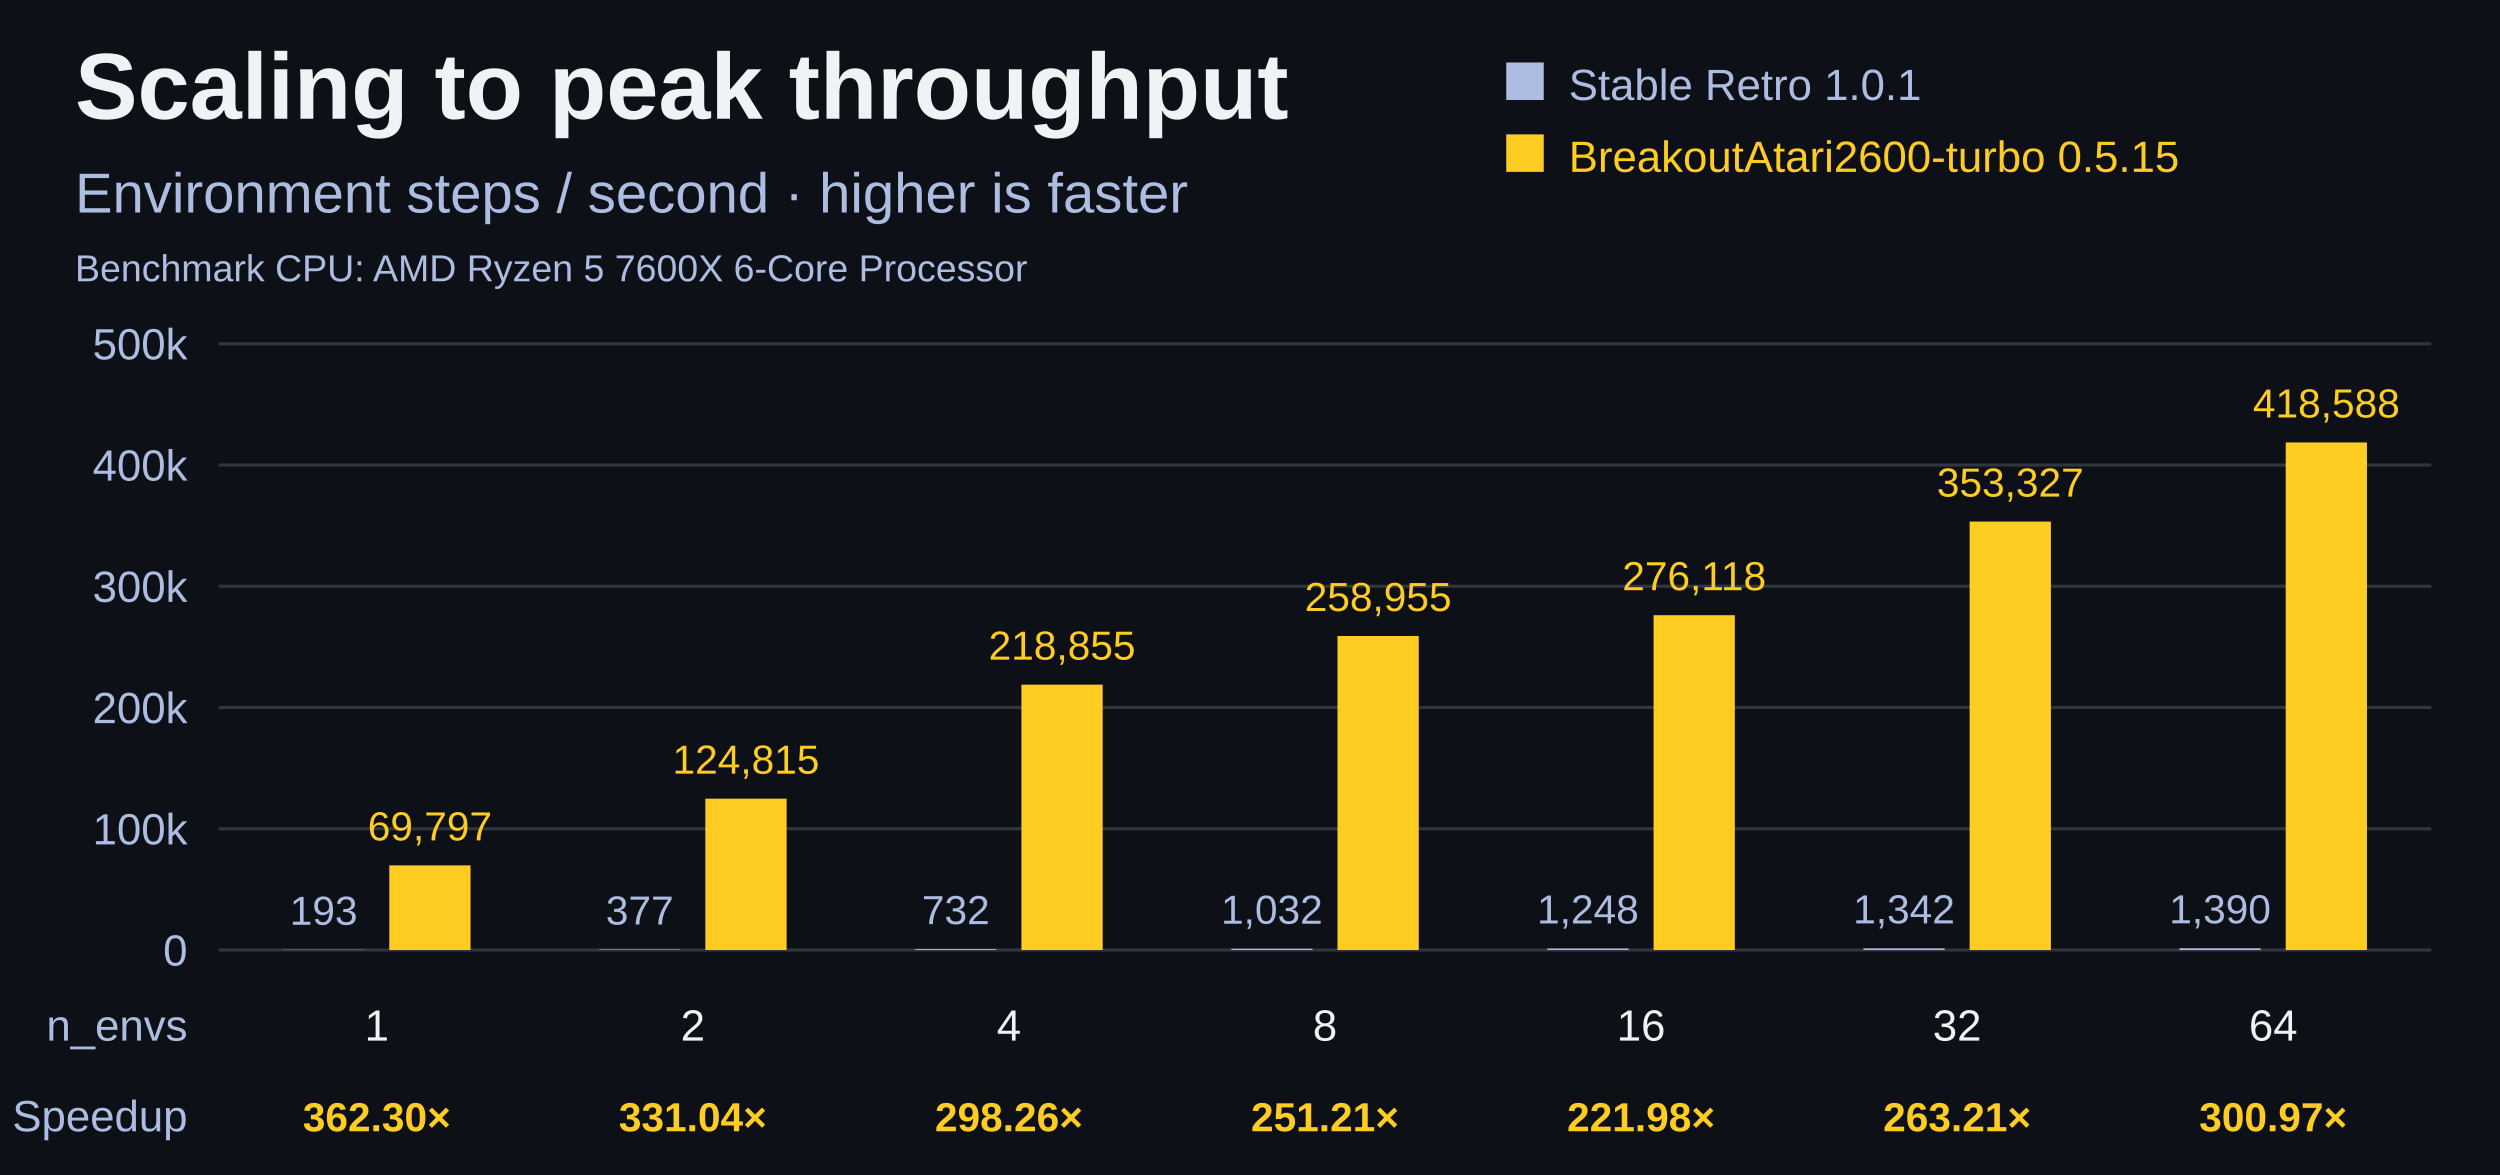
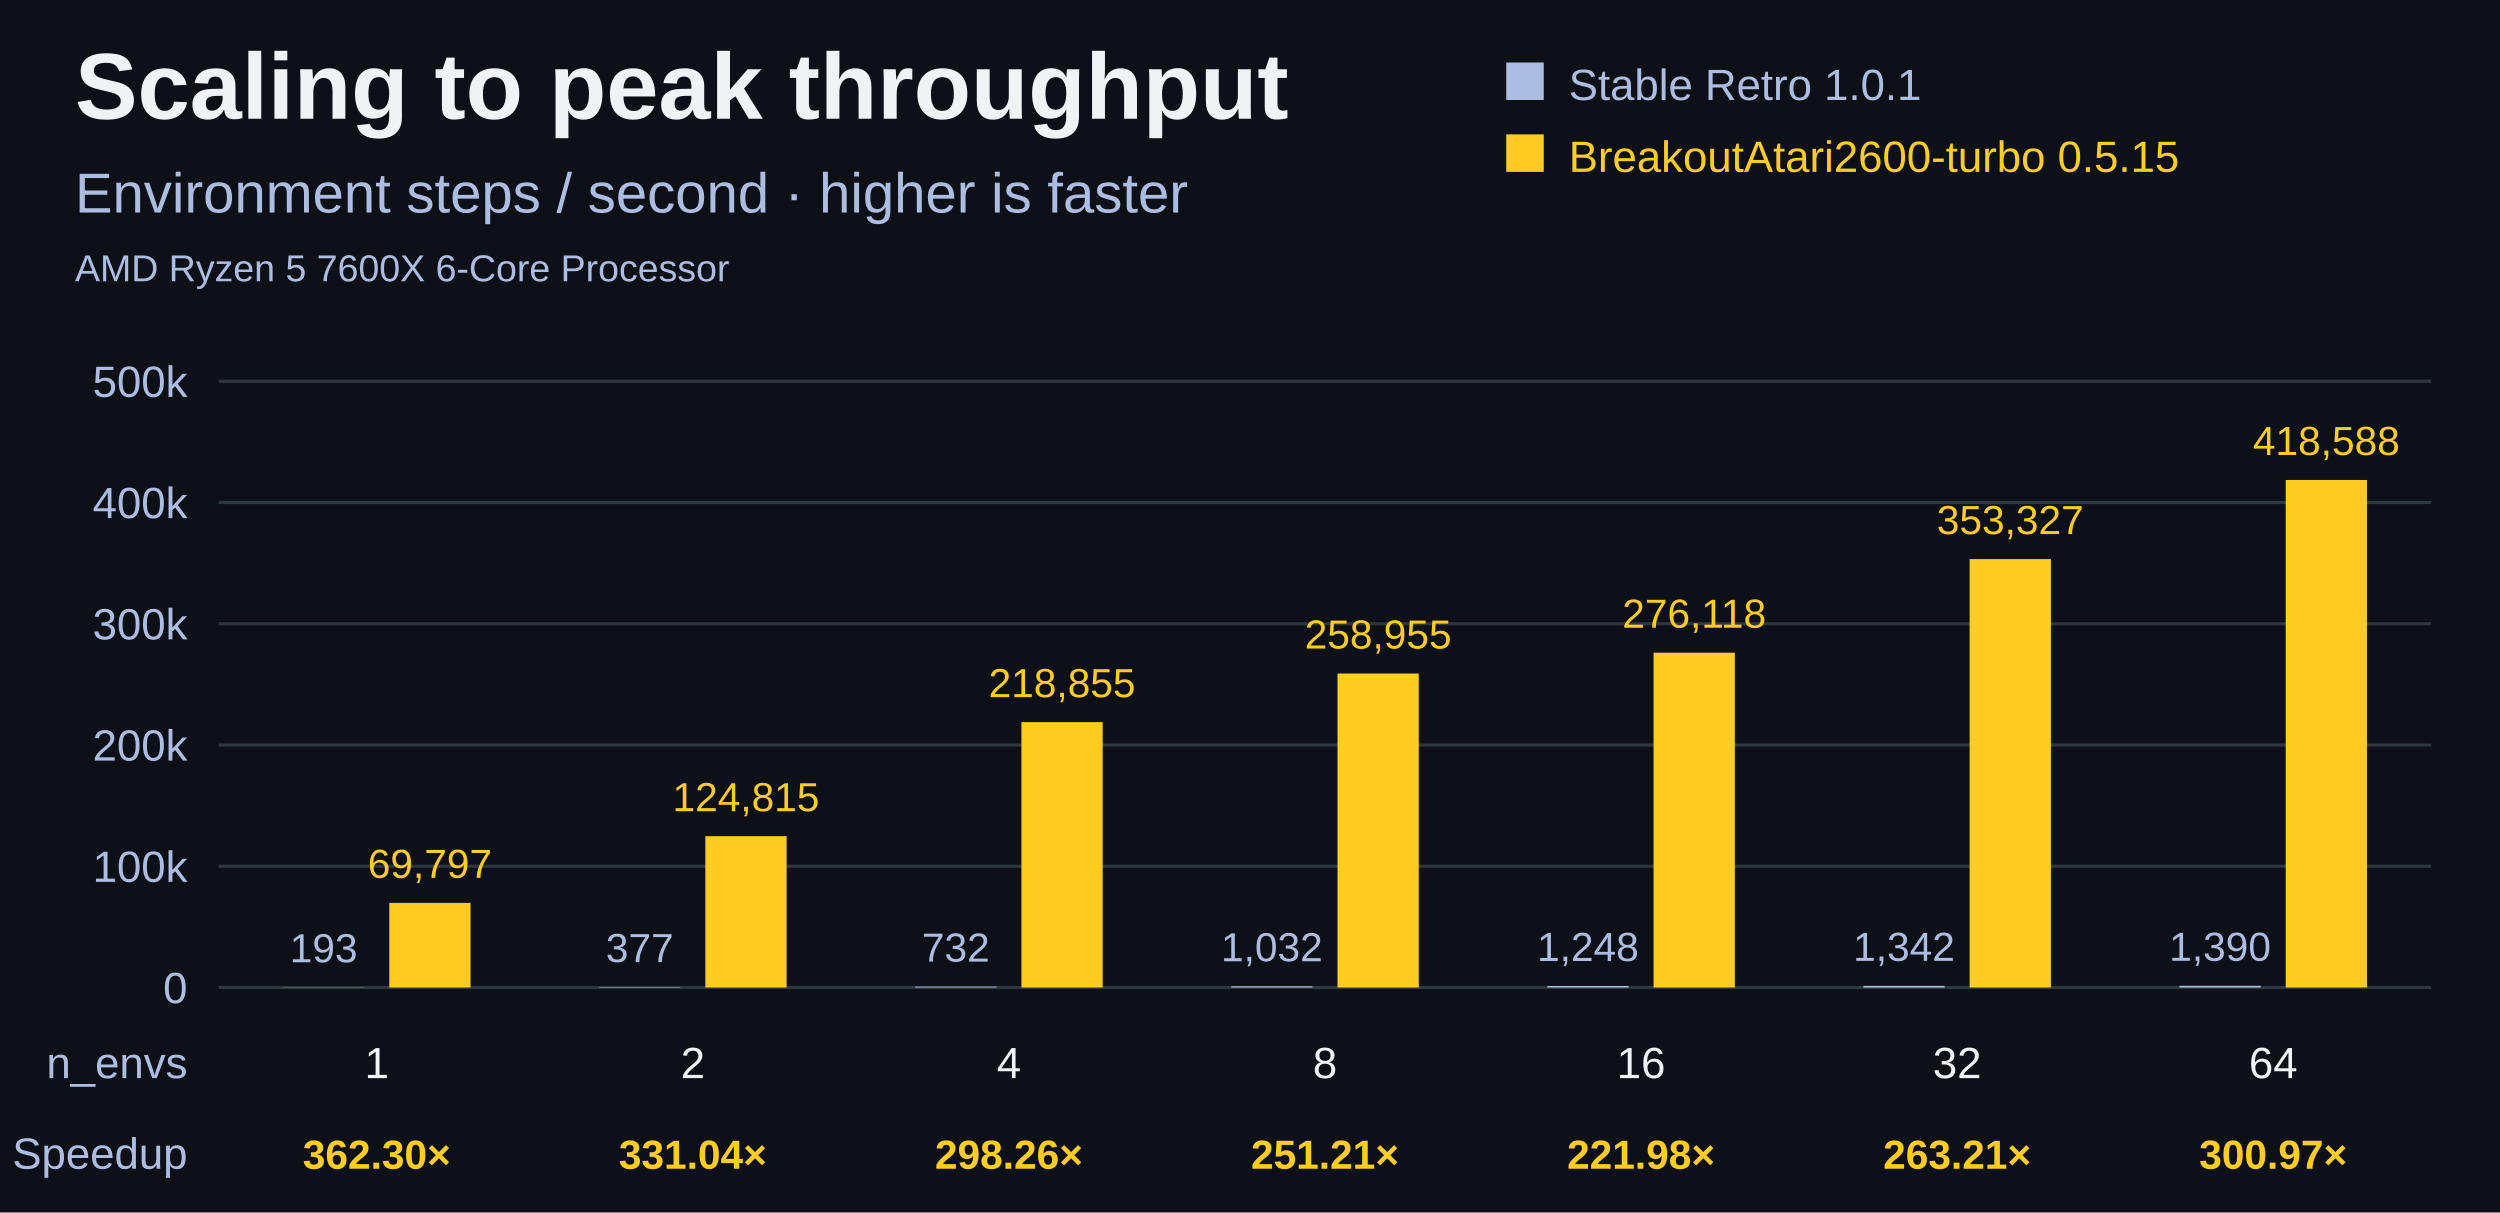
- <svg xmlns="http://www.w3.org/2000/svg" width="800" height="376" viewBox="0 0 800 376" role="img" aria-labelledby="title description">
+ <svg xmlns="http://www.w3.org/2000/svg" width="800" height="388" viewBox="0 0 800 388" role="img" aria-labelledby="title description">
  <rect width="100%" height="100%" fill="#0d1117" />
  <g font-family="Arial, Helvetica, sans-serif" fill="#f0f3f6">
    <text x="24" y="38" font-size="30" font-weight="700">Scaling to peak throughput</text>
    <text x="24" y="68" font-size="18" fill="#acbde1">Environment steps / second · higher is faster</text>
    <rect x="482" y="20" width="12" height="12" fill="#acbde1" />
    <text x="502" y="32" font-size="14" fill="#acbde1">Stable Retro 1.0.1</text>
    <rect x="482" y="43" width="12" height="12" fill="#ffcc22" />
    <text x="502" y="55" font-size="14" fill="#ffcc22">BreakoutAtari2600-turbo 0.5.15</text>
-     <text x="24" y="90" font-size="12" fill="#acbde1">Benchmark CPU: AMD Ryzen 5 7600X 6-Core Processor</text>
-     <path d="M70 304.000 H778" stroke="#30363d" />
-     <text x="60" y="309.000" text-anchor="end" font-size="14" fill="#acbde1">0</text>
-     <path d="M70 265.200 H778" stroke="#30363d" />
-     <text x="60" y="270.200" text-anchor="end" font-size="14" fill="#acbde1">100k</text>
-     <path d="M70 226.400 H778" stroke="#30363d" />
-     <text x="60" y="231.400" text-anchor="end" font-size="14" fill="#acbde1">200k</text>
-     <path d="M70 187.600 H778" stroke="#30363d" />
-     <text x="60" y="192.600" text-anchor="end" font-size="14" fill="#acbde1">300k</text>
-     <path d="M70 148.800 H778" stroke="#30363d" />
-     <text x="60" y="153.800" text-anchor="end" font-size="14" fill="#acbde1">400k</text>
-     <path d="M70 110.000 H778" stroke="#30363d" />
-     <text x="60" y="115.000" text-anchor="end" font-size="14" fill="#acbde1">500k</text>
-     <text x="60" y="333" text-anchor="end" font-size="14" fill="#acbde1">n_envs</text>
-     <text x="60" y="362" text-anchor="end" font-size="14" fill="#acbde1">Speedup</text>
+     <text x="24" y="90" font-size="12" fill="#acbde1">AMD Ryzen 5 7600X 6-Core Processor</text>
+     <path d="M70 316.000 H778" stroke="#30363d" />
+     <text x="60" y="321.000" text-anchor="end" font-size="14" fill="#acbde1">0</text>
+     <path d="M70 277.200 H778" stroke="#30363d" />
+     <text x="60" y="282.200" text-anchor="end" font-size="14" fill="#acbde1">100k</text>
+     <path d="M70 238.400 H778" stroke="#30363d" />
+     <text x="60" y="243.400" text-anchor="end" font-size="14" fill="#acbde1">200k</text>
+     <path d="M70 199.600 H778" stroke="#30363d" />
+     <text x="60" y="204.600" text-anchor="end" font-size="14" fill="#acbde1">300k</text>
+     <path d="M70 160.800 H778" stroke="#30363d" />
+     <text x="60" y="165.800" text-anchor="end" font-size="14" fill="#acbde1">400k</text>
+     <path d="M70 122.000 H778" stroke="#30363d" />
+     <text x="60" y="127.000" text-anchor="end" font-size="14" fill="#acbde1">500k</text>
+     <text x="60" y="345" text-anchor="end" font-size="14" fill="#acbde1">n_envs</text>
+     <text x="60" y="374" text-anchor="end" font-size="14" fill="#acbde1">Speedup</text>
    <g data-n-envs="1">
-       <rect data-provider="left" data-sps="192.64882617994488" x="90.571" y="303.925" width="26" height="0.075" fill="#acbde1" />
-       <text x="103.571" y="295.925" text-anchor="middle" font-size="13" fill="#acbde1">193</text>
-       <rect data-provider="right" data-sps="69797.45612201637" x="124.571" y="276.919" width="26" height="27.081" fill="#ffcc22" />
-       <text x="137.571" y="268.919" text-anchor="middle" font-size="13" fill="#ffcc22">69,797</text>
-       <text x="120.571" y="333" text-anchor="middle" font-size="14">1</text>
-       <text x="120.571" y="362" text-anchor="middle" font-size="13" font-weight="700" fill="#ffcc22">362.30×</text>
+       <rect data-provider="left" data-sps="192.64882617994488" x="90.571" y="315.925" width="26" height="0.075" fill="#acbde1" />
+       <text x="103.571" y="307.925" text-anchor="middle" font-size="13" fill="#acbde1">193</text>
+       <rect data-provider="right" data-sps="69797.45612201637" x="124.571" y="288.919" width="26" height="27.081" fill="#ffcc22" />
+       <text x="137.571" y="280.919" text-anchor="middle" font-size="13" fill="#ffcc22">69,797</text>
+       <text x="120.571" y="345" text-anchor="middle" font-size="14">1</text>
+       <text x="120.571" y="374" text-anchor="middle" font-size="13" font-weight="700" fill="#ffcc22">362.30×</text>
    </g>
    <g data-n-envs="2">
-       <rect data-provider="left" data-sps="377.41150165629034" x="191.714" y="303.854" width="26" height="0.146" fill="#acbde1" />
-       <text x="204.714" y="295.854" text-anchor="middle" font-size="13" fill="#acbde1">377</text>
-       <rect data-provider="right" data-sps="124814.61841012655" x="225.714" y="255.572" width="26" height="48.428" fill="#ffcc22" />
-       <text x="238.714" y="247.572" text-anchor="middle" font-size="13" fill="#ffcc22">124,815</text>
-       <text x="221.714" y="333" text-anchor="middle" font-size="14">2</text>
-       <text x="221.714" y="362" text-anchor="middle" font-size="13" font-weight="700" fill="#ffcc22">331.04×</text>
+       <rect data-provider="left" data-sps="377.41150165629034" x="191.714" y="315.854" width="26" height="0.146" fill="#acbde1" />
+       <text x="204.714" y="307.854" text-anchor="middle" font-size="13" fill="#acbde1">377</text>
+       <rect data-provider="right" data-sps="124814.61841012655" x="225.714" y="267.572" width="26" height="48.428" fill="#ffcc22" />
+       <text x="238.714" y="259.572" text-anchor="middle" font-size="13" fill="#ffcc22">124,815</text>
+       <text x="221.714" y="345" text-anchor="middle" font-size="14">2</text>
+       <text x="221.714" y="374" text-anchor="middle" font-size="13" font-weight="700" fill="#ffcc22">331.04×</text>
    </g>
    <g data-n-envs="4">
-       <rect data-provider="left" data-sps="732.4865964314062" x="292.857" y="303.716" width="26" height="0.284" fill="#acbde1" />
-       <text x="305.857" y="295.716" text-anchor="middle" font-size="13" fill="#acbde1">732</text>
-       <rect data-provider="right" data-sps="218855.14319058336" x="326.857" y="219.084" width="26" height="84.916" fill="#ffcc22" />
-       <text x="339.857" y="211.084" text-anchor="middle" font-size="13" fill="#ffcc22">218,855</text>
-       <text x="322.857" y="333" text-anchor="middle" font-size="14">4</text>
-       <text x="322.857" y="362" text-anchor="middle" font-size="13" font-weight="700" fill="#ffcc22">298.26×</text>
+       <rect data-provider="left" data-sps="732.4865964314062" x="292.857" y="315.716" width="26" height="0.284" fill="#acbde1" />
+       <text x="305.857" y="307.716" text-anchor="middle" font-size="13" fill="#acbde1">732</text>
+       <rect data-provider="right" data-sps="218855.14319058336" x="326.857" y="231.084" width="26" height="84.916" fill="#ffcc22" />
+       <text x="339.857" y="223.084" text-anchor="middle" font-size="13" fill="#ffcc22">218,855</text>
+       <text x="322.857" y="345" text-anchor="middle" font-size="14">4</text>
+       <text x="322.857" y="374" text-anchor="middle" font-size="13" font-weight="700" fill="#ffcc22">298.26×</text>
    </g>
    <g data-n-envs="8">
-       <rect data-provider="left" data-sps="1032.2523001071434" x="394.000" y="303.599" width="26" height="0.401" fill="#acbde1" />
-       <text x="407.000" y="295.599" text-anchor="middle" font-size="13" fill="#acbde1">1,032</text>
-       <rect data-provider="right" data-sps="258955.42646216365" x="428.000" y="203.525" width="26" height="100.475" fill="#ffcc22" />
-       <text x="441.000" y="195.525" text-anchor="middle" font-size="13" fill="#ffcc22">258,955</text>
-       <text x="424.000" y="333" text-anchor="middle" font-size="14">8</text>
-       <text x="424.000" y="362" text-anchor="middle" font-size="13" font-weight="700" fill="#ffcc22">251.21×</text>
+       <rect data-provider="left" data-sps="1032.2523001071434" x="394.000" y="315.599" width="26" height="0.401" fill="#acbde1" />
+       <text x="407.000" y="307.599" text-anchor="middle" font-size="13" fill="#acbde1">1,032</text>
+       <rect data-provider="right" data-sps="258955.42646216365" x="428.000" y="215.525" width="26" height="100.475" fill="#ffcc22" />
+       <text x="441.000" y="207.525" text-anchor="middle" font-size="13" fill="#ffcc22">258,955</text>
+       <text x="424.000" y="345" text-anchor="middle" font-size="14">8</text>
+       <text x="424.000" y="374" text-anchor="middle" font-size="13" font-weight="700" fill="#ffcc22">251.21×</text>
    </g>
    <g data-n-envs="16">
-       <rect data-provider="left" data-sps="1247.5403221764454" x="495.143" y="303.516" width="26" height="0.484" fill="#acbde1" />
-       <text x="508.143" y="295.516" text-anchor="middle" font-size="13" fill="#acbde1">1,248</text>
-       <rect data-provider="right" data-sps="276117.99861899996" x="529.143" y="196.866" width="26" height="107.134" fill="#ffcc22" />
-       <text x="542.143" y="188.866" text-anchor="middle" font-size="13" fill="#ffcc22">276,118</text>
-       <text x="525.143" y="333" text-anchor="middle" font-size="14">16</text>
-       <text x="525.143" y="362" text-anchor="middle" font-size="13" font-weight="700" fill="#ffcc22">221.98×</text>
+       <rect data-provider="left" data-sps="1247.5403221764454" x="495.143" y="315.516" width="26" height="0.484" fill="#acbde1" />
+       <text x="508.143" y="307.516" text-anchor="middle" font-size="13" fill="#acbde1">1,248</text>
+       <rect data-provider="right" data-sps="276117.99861899996" x="529.143" y="208.866" width="26" height="107.134" fill="#ffcc22" />
+       <text x="542.143" y="200.866" text-anchor="middle" font-size="13" fill="#ffcc22">276,118</text>
+       <text x="525.143" y="345" text-anchor="middle" font-size="14">16</text>
+       <text x="525.143" y="374" text-anchor="middle" font-size="13" font-weight="700" fill="#ffcc22">221.98×</text>
    </g>
    <g data-n-envs="32">
-       <rect data-provider="left" data-sps="1342.3607550525423" x="596.286" y="303.479" width="26" height="0.521" fill="#acbde1" />
-       <text x="609.286" y="295.479" text-anchor="middle" font-size="13" fill="#acbde1">1,342</text>
-       <rect data-provider="right" data-sps="353326.7810414951" x="630.286" y="166.909" width="26" height="137.091" fill="#ffcc22" />
-       <text x="643.286" y="158.909" text-anchor="middle" font-size="13" fill="#ffcc22">353,327</text>
-       <text x="626.286" y="333" text-anchor="middle" font-size="14">32</text>
-       <text x="626.286" y="362" text-anchor="middle" font-size="13" font-weight="700" fill="#ffcc22">263.21×</text>
+       <rect data-provider="left" data-sps="1342.3607550525423" x="596.286" y="315.479" width="26" height="0.521" fill="#acbde1" />
+       <text x="609.286" y="307.479" text-anchor="middle" font-size="13" fill="#acbde1">1,342</text>
+       <rect data-provider="right" data-sps="353326.7810414951" x="630.286" y="178.909" width="26" height="137.091" fill="#ffcc22" />
+       <text x="643.286" y="170.909" text-anchor="middle" font-size="13" fill="#ffcc22">353,327</text>
+       <text x="626.286" y="345" text-anchor="middle" font-size="14">32</text>
+       <text x="626.286" y="374" text-anchor="middle" font-size="13" font-weight="700" fill="#ffcc22">263.21×</text>
    </g>
    <g data-n-envs="64">
-       <rect data-provider="left" data-sps="1389.681125166189" x="697.429" y="303.461" width="26" height="0.539" fill="#acbde1" />
-       <text x="710.429" y="295.461" text-anchor="middle" font-size="13" fill="#acbde1">1,390</text>
-       <rect data-provider="right" data-sps="418587.6716885976" x="731.429" y="141.588" width="26" height="162.412" fill="#ffcc22" />
-       <text x="744.429" y="133.588" text-anchor="middle" font-size="13" fill="#ffcc22">418,588</text>
-       <text x="727.429" y="333" text-anchor="middle" font-size="14">64</text>
-       <text x="727.429" y="362" text-anchor="middle" font-size="13" font-weight="700" fill="#ffcc22">300.97×</text>
+       <rect data-provider="left" data-sps="1389.681125166189" x="697.429" y="315.461" width="26" height="0.539" fill="#acbde1" />
+       <text x="710.429" y="307.461" text-anchor="middle" font-size="13" fill="#acbde1">1,390</text>
+       <rect data-provider="right" data-sps="418587.6716885976" x="731.429" y="153.588" width="26" height="162.412" fill="#ffcc22" />
+       <text x="744.429" y="145.588" text-anchor="middle" font-size="13" fill="#ffcc22">418,588</text>
+       <text x="727.429" y="345" text-anchor="middle" font-size="14">64</text>
+       <text x="727.429" y="374" text-anchor="middle" font-size="13" font-weight="700" fill="#ffcc22">300.97×</text>
    </g>
  </g>
</svg>
